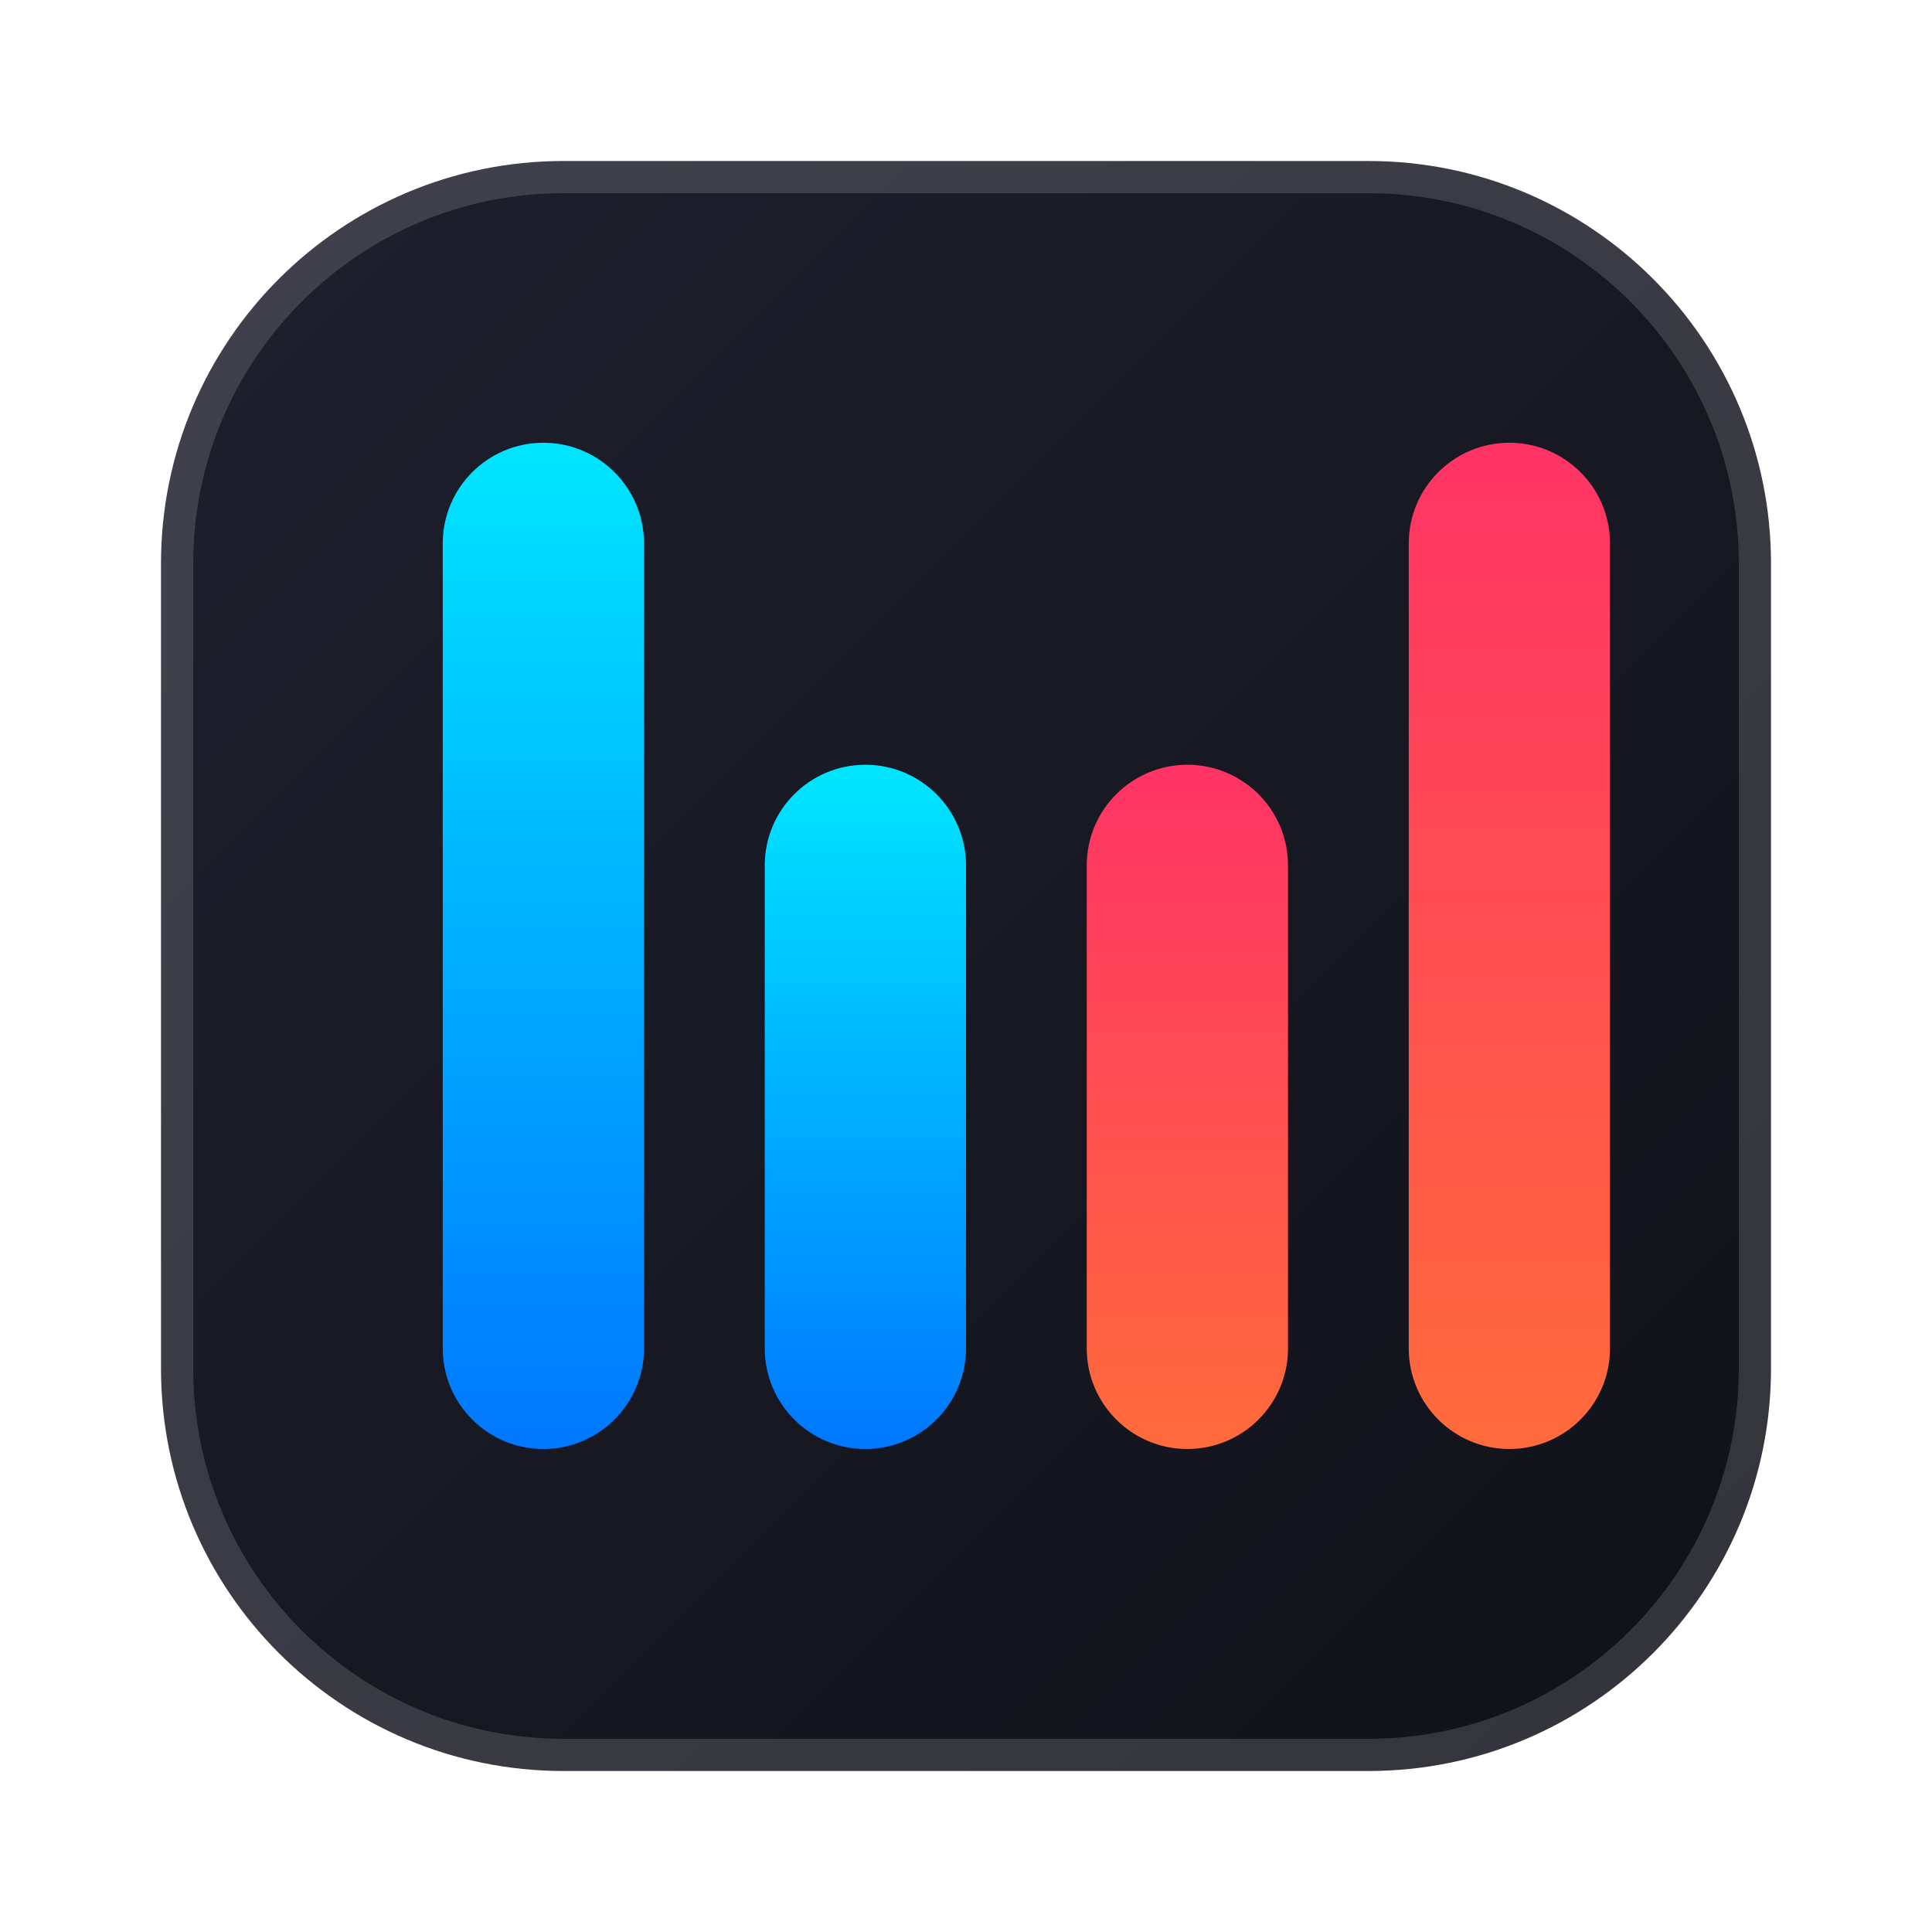
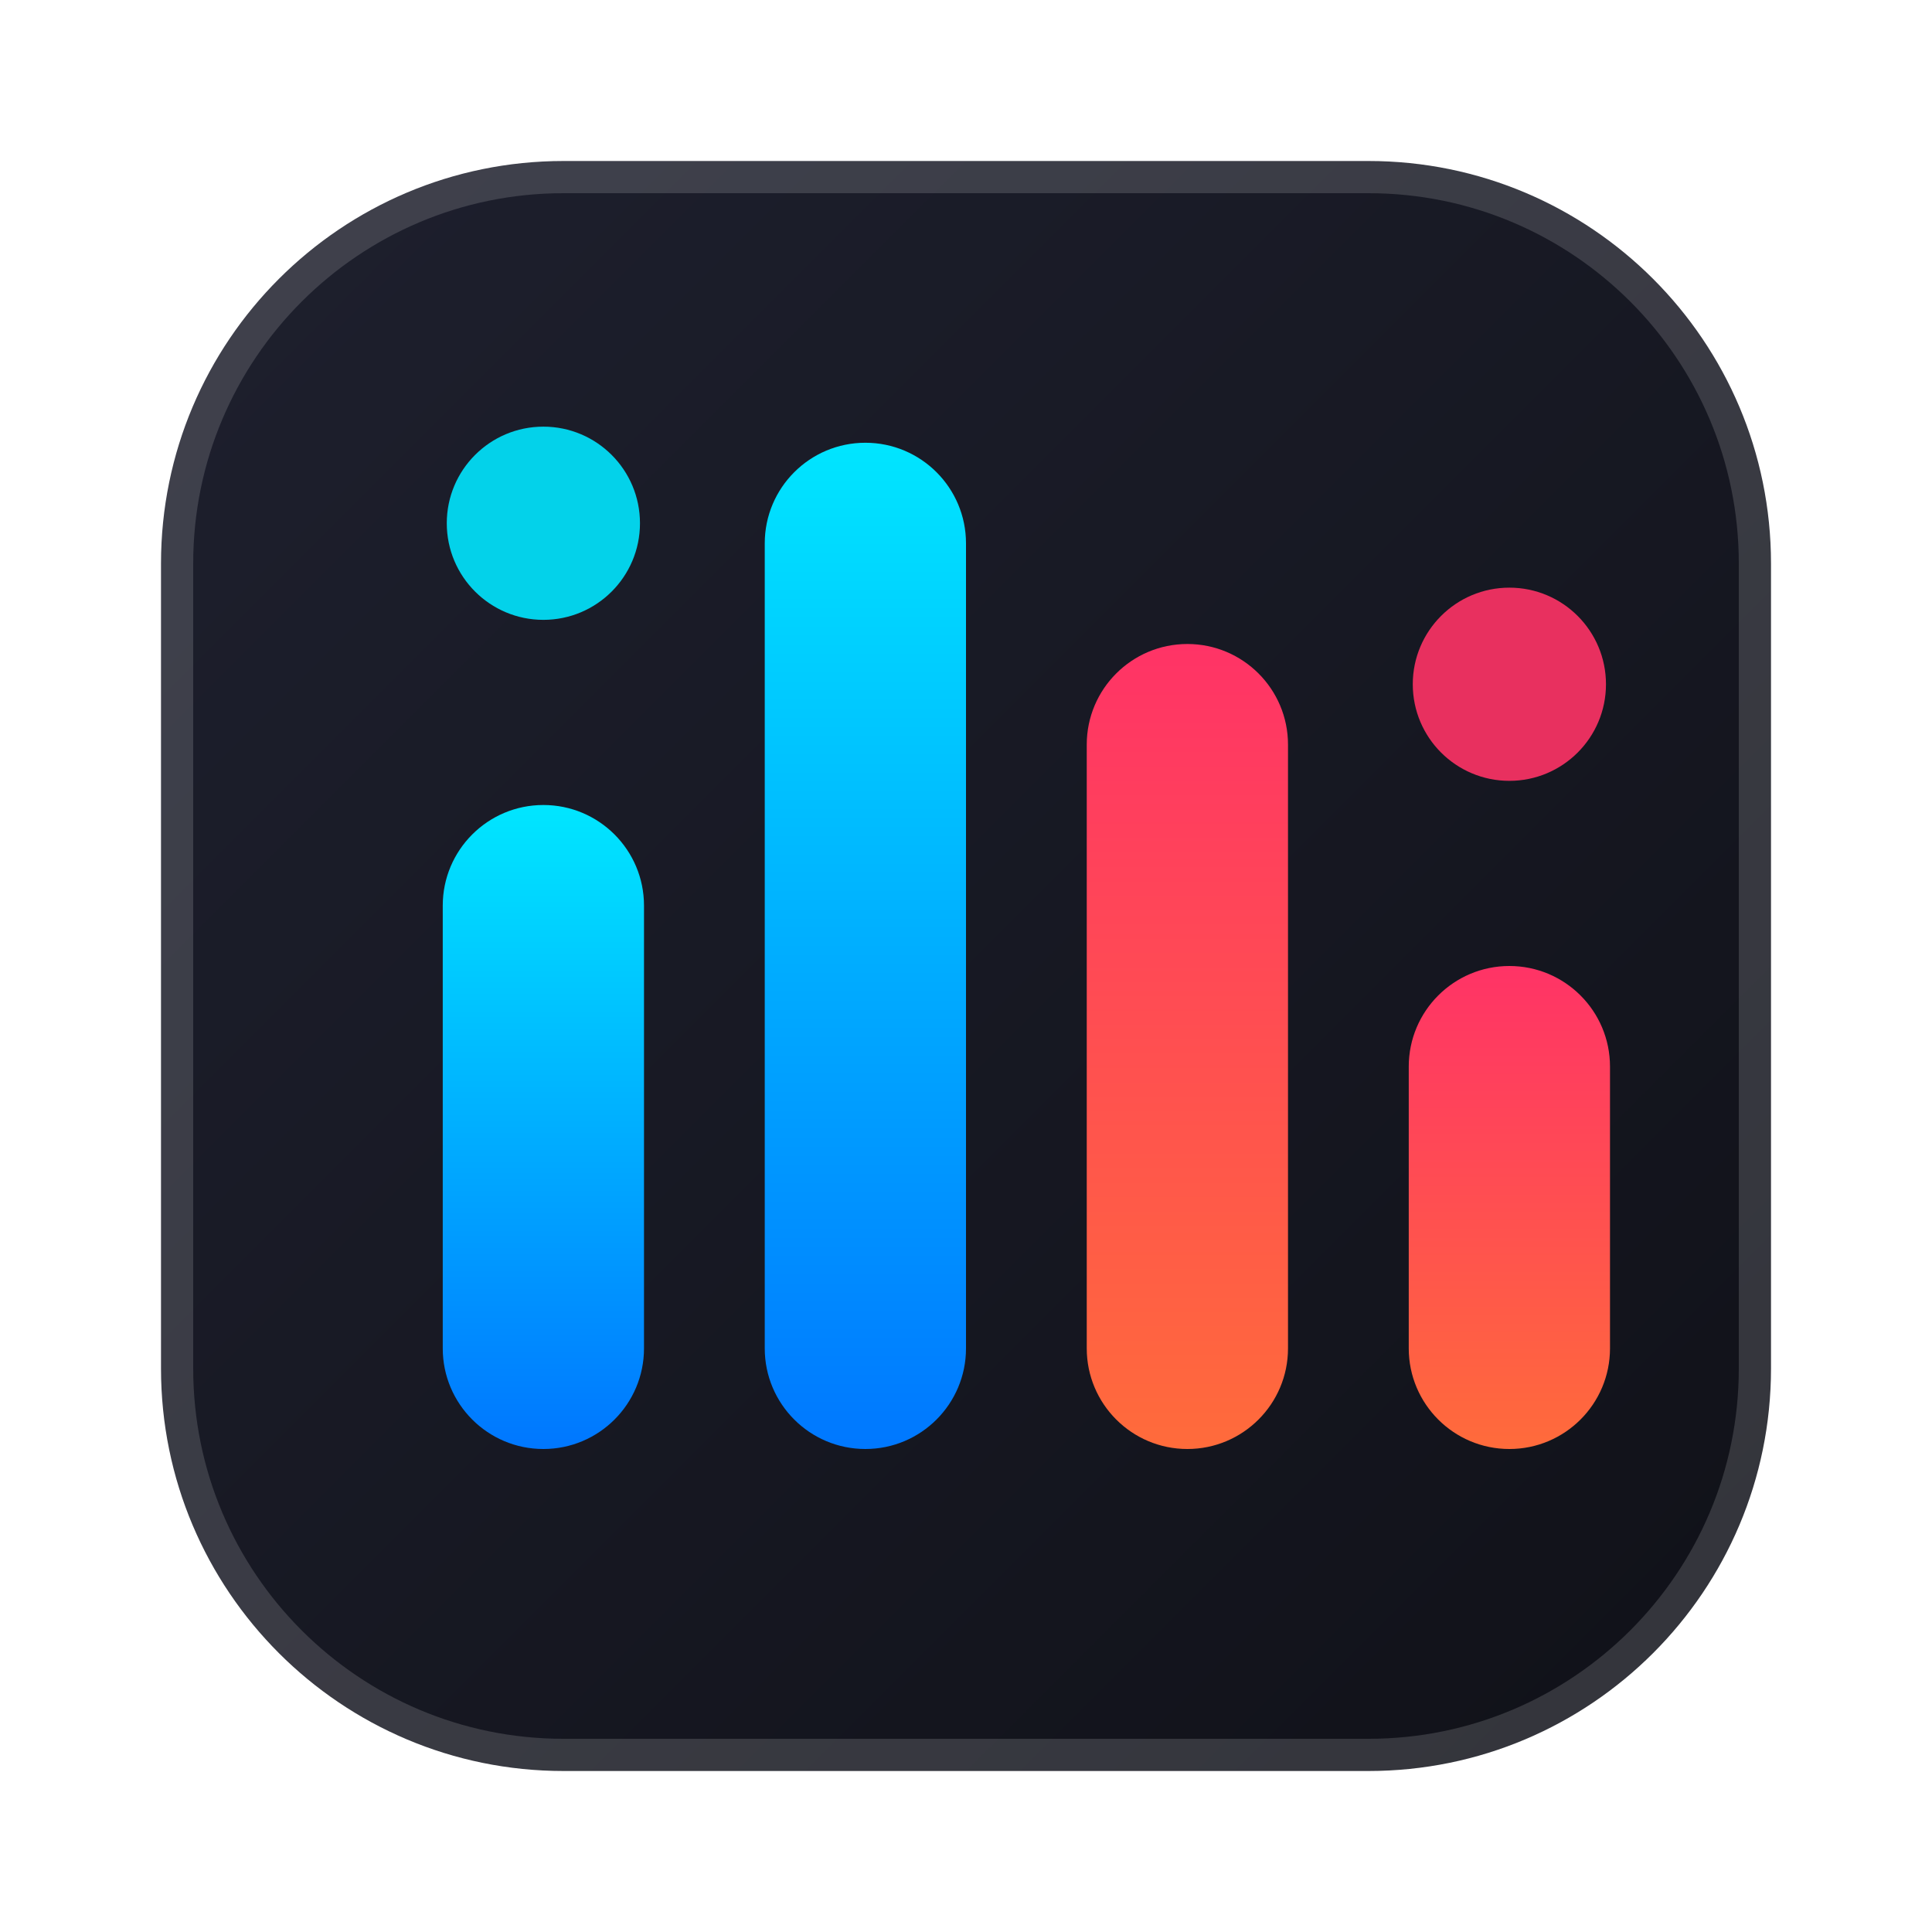
<svg xmlns="http://www.w3.org/2000/svg" viewBox="0 0 24 24" fill="none">
  <defs>
    <linearGradient id="mg-logo-bg" x1="2" y1="2" x2="22" y2="22" gradientUnits="userSpaceOnUse">
      <stop offset="0%" stop-color="#1e202e" />
      <stop offset="100%" stop-color="#101118" />
    </linearGradient>
    <linearGradient id="mg-bar-grad1" x1="0" y1="0" x2="0" y2="1">
      <stop offset="0%" stop-color="#00e6ff" />
      <stop offset="100%" stop-color="#0077ff" />
    </linearGradient>
    <linearGradient id="mg-bar-grad2" x1="0" y1="0" x2="0" y2="1">
      <stop offset="0%" stop-color="#ff3366" />
      <stop offset="100%" stop-color="#ff6b3b" />
    </linearGradient>
  </defs>
  <rect x="2" y="2" width="20" height="20" rx="5" fill="url(#mg-logo-bg)" stroke="rgba(255,255,255,0.15)" stroke-width="0.8" />
-   <rect x="5.5" y="5.5" width="2.5" height="12.5" rx="1.25" fill="url(#mg-bar-grad1)" />
-   <rect x="9.5" y="9.5" width="2.5" height="8.5" rx="1.25" fill="url(#mg-bar-grad1)" />
-   <rect x="13.5" y="9.5" width="2.5" height="8.5" rx="1.25" fill="url(#mg-bar-grad2)" />
-   <rect x="17.5" y="5.5" width="2.5" height="12.5" rx="1.25" fill="url(#mg-bar-grad2)" />
+   <rect x="5.5" y="10" width="2.5" height="8" rx="1.25" fill="url(#mg-bar-grad1)" />
+   <rect x="9.5" y="5.5" width="2.5" height="12.5" rx="1.25" fill="url(#mg-bar-grad1)" />
+   <rect x="13.5" y="8" width="2.5" height="10" rx="1.25" fill="url(#mg-bar-grad2)" />
+   <rect x="17.5" y="12" width="2.5" height="6" rx="1.25" fill="url(#mg-bar-grad2)" />
+   <circle cx="6.75" cy="6.5" r="1.2" fill="#00e6ff" opacity="0.9" />
+   <circle cx="18.75" cy="8.5" r="1.2" fill="#ff3366" opacity="0.9" />
</svg>
